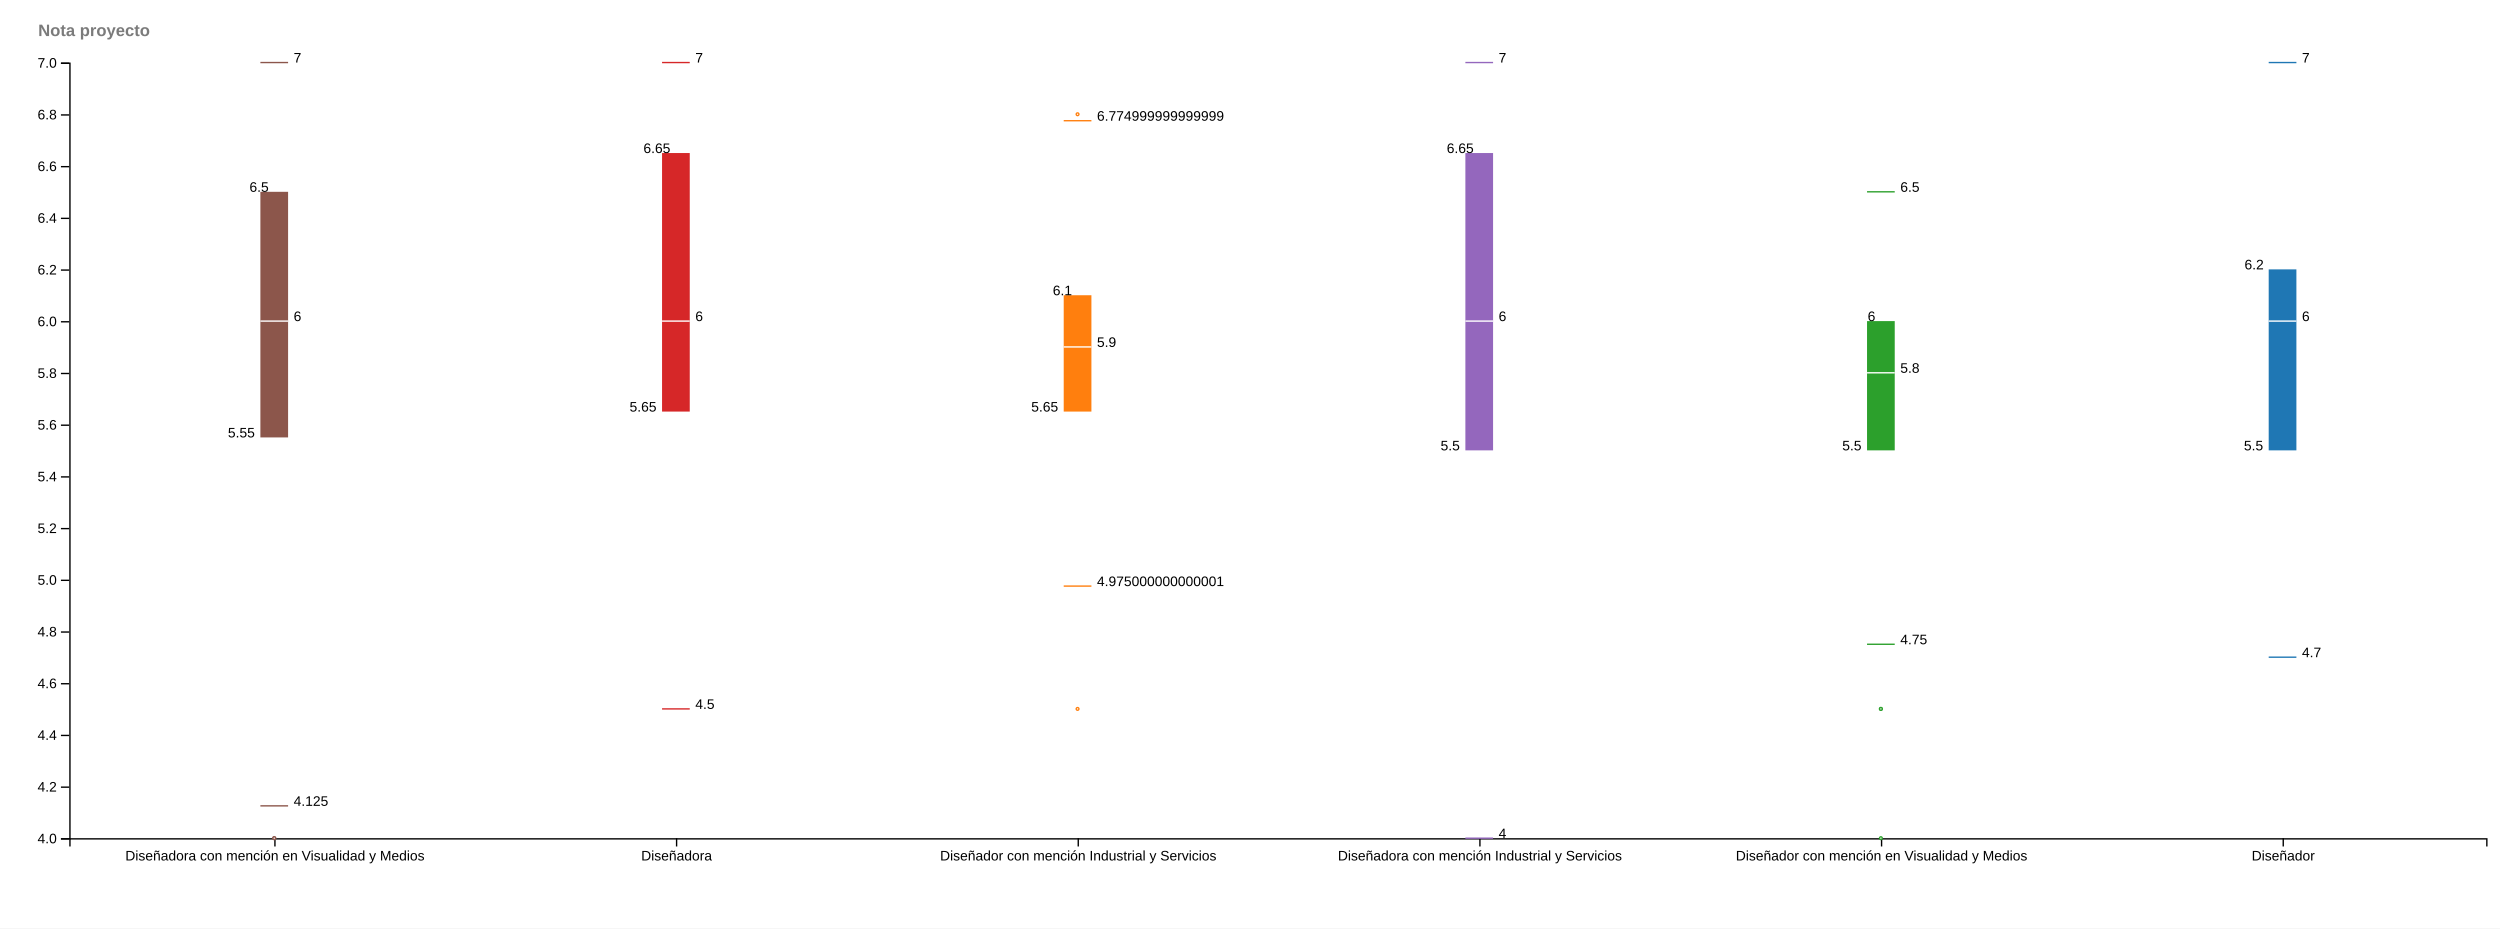
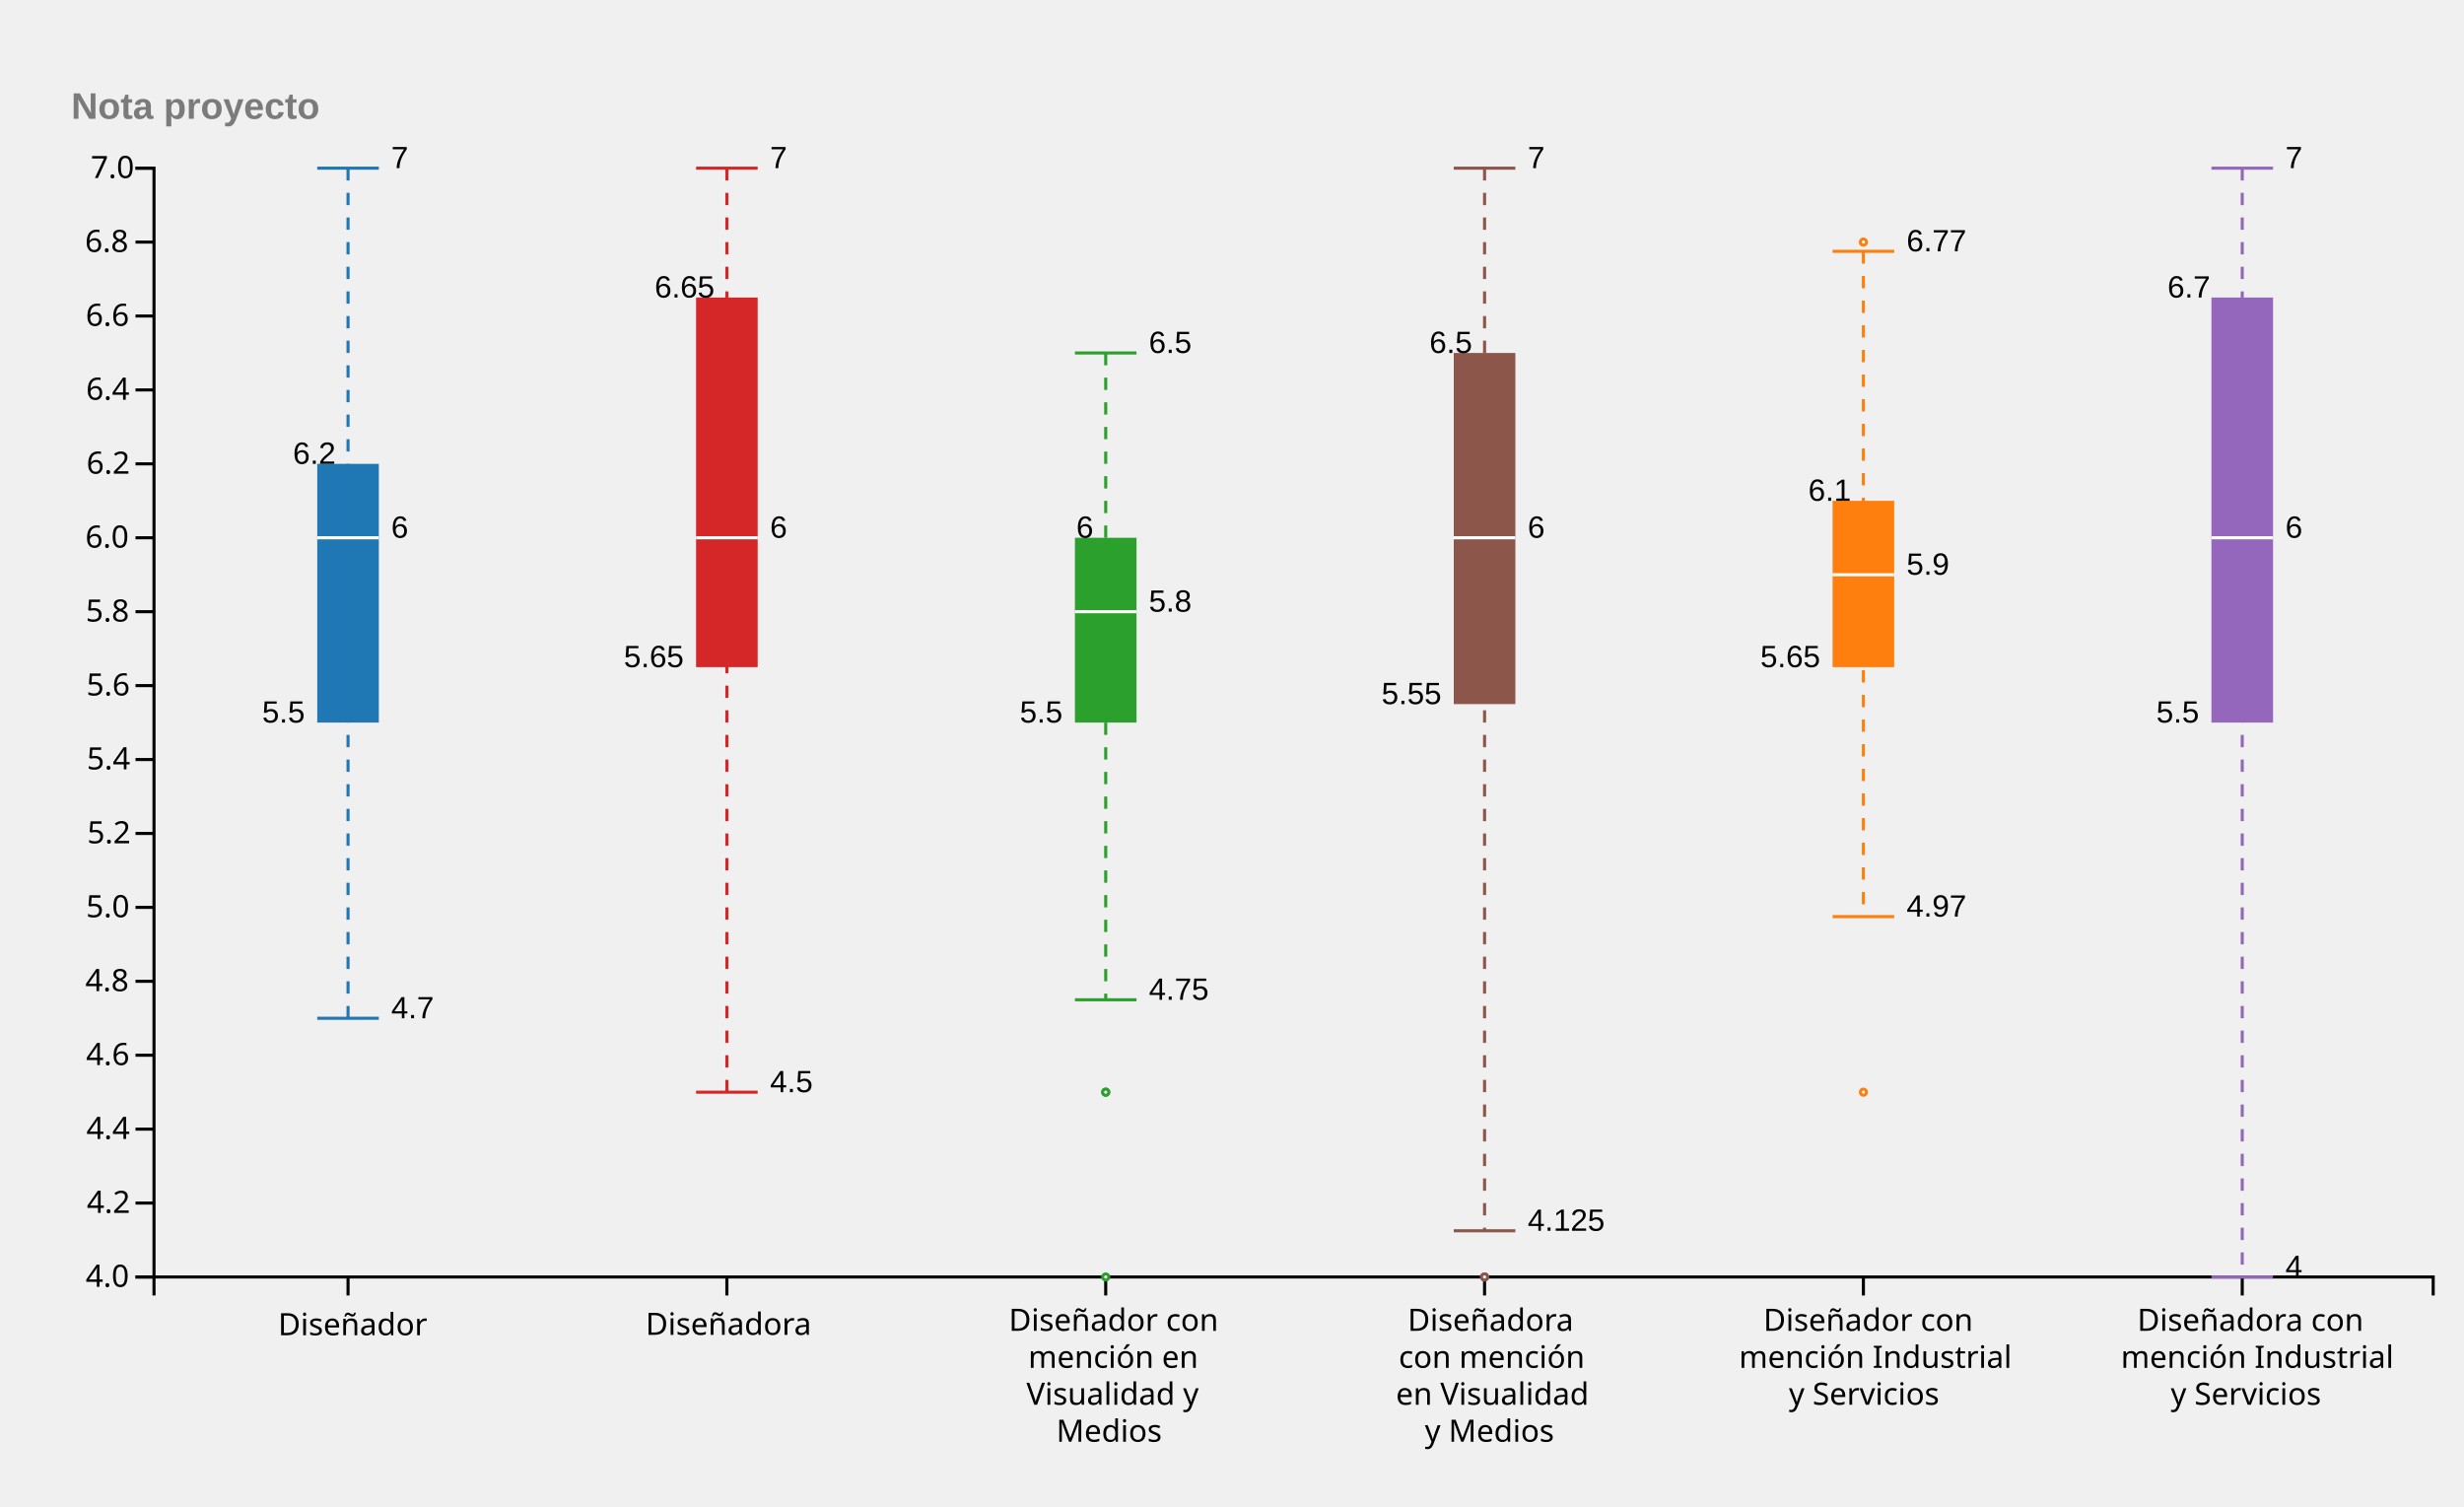
- <svg xmlns="http://www.w3.org/2000/svg" id="Layer_2" data-name="Layer 2" viewBox="0 0 1805 670.32">
+ <svg xmlns="http://www.w3.org/2000/svg" id="Capa_1" version="1.1" viewBox="0 0 800 489.19">
  <defs>
    <style>
-       .cls-1, .cls-2, .cls-3, .cls-4 {
+       .st0, .st1, .st2 {
        fill: #fff;
      }

-       .cls-1, .cls-5, .cls-6 {
+       .st0, .st3, .st4 {
+         stroke: #2ca02c;
+       }
+ 
+       .st5 {
+         stroke: #000;
+       }
+ 
+       .st5, .st6, .st7, .st8, .st3, .st9, .st10, .st11, .st12, .st13, .st14, .st15, .st16, .st4 {
+         fill: none;
+       }
+ 
+       .st6, .st7, .st3, .st11, .st12, .st16 {
+         stroke-dasharray: 4;
+       }
+ 
+       .st6, .st10 {
+         stroke: #1f77b4;
+       }
+ 
+       .st7, .st14 {
+         stroke: #d62728;
+       }
+ 
+       .st8, .st1, .st16 {
+         stroke: #ff7f0e;
+       }
+ 
+       .st17 {
+         font-family: HelveticaNowDisplay-Regular, 'Helvetica Now Display';
+       }
+ 
+       .st17, .st18, .st19 {
+         isolation: isolate;
+       }
+ 
+       .st17, .st19 {
+         font-size: 10px;
+       }
+ 
+       .st20 {
+         fill: #8c564b;
+       }
+ 
+       .st21 {
+         fill: #2ca02c;
+       }
+ 
+       .st9 {
+         stroke: #fff;
+       }
+ 
+       .st22 {
+         fill: #d62728;
+       }
+ 
+       .st11, .st2, .st15 {
        stroke: #8c564b;
      }

-       .cls-7, .cls-8, .cls-9, .cls-10, .cls-11, .cls-12, .cls-13, .cls-5, .cls-14, .cls-15, .cls-16, .cls-6, .cls-17, .cls-18 {
-         fill: none;
-       }
- 
-       .cls-7, .cls-8, .cls-9, .cls-15, .cls-6, .cls-17 {
-         stroke-dasharray: 0 4;
-       }
- 
-       .cls-7, .cls-12 {
-         stroke: #d62728;
-       }
- 
-       .cls-8, .cls-4, .cls-16 {
-         stroke: #2ca02c;
-       }
- 
-       .cls-9, .cls-2, .cls-13 {
-         stroke: #ff7f0e;
-       }
- 
-       .cls-10, .cls-15 {
-         stroke: #9467bd;
-       }
- 
-       .cls-11 {
-         stroke: #fff;
-       }
- 
-       .cls-19 {
-         fill: #8c564b;
-       }
- 
-       .cls-19, .cls-20, .cls-3, .cls-21, .cls-22, .cls-23, .cls-24 {
-         stroke-width: 0px;
-       }
- 
-       .cls-20 {
-         fill: #2ca02c;
-       }
- 
-       .cls-25 {
+       .st18 {
        fill: #7b7b7b;
        font-family: Arial-BoldMT, Arial;
        font-size: 12px;
        font-weight: 700;
      }

-       .cls-25, .cls-26 {
-         isolation: isolate;
-       }
- 
-       .cls-21 {
+       .st12, .st13 {
+         stroke: #9467bd;
+       }
+ 
+       .st19 {
+         font-family: ArialMT, Arial;
+       }
+ 
+       .st23 {
+         fill: #1f77b4;
+       }
+ 
+       .st24 {
+         fill: #9467bd;
+       }
+ 
+       .st25 {
        fill: #ff7f0e;
-       }
- 
-       .cls-22 {
-         fill: #d62728;
-       }
- 
-       .cls-23 {
-         fill: #9467bd;
-       }
- 
-       .cls-24 {
-         fill: #1f77b4;
-       }
- 
-       .cls-27 {
-         letter-spacing: -.02em;
-       }
- 
-       .cls-26 {
-         font-family: ArialMT, Arial;
-         font-size: 10px;
-       }
- 
-       .cls-14 {
-         stroke: #000;
-       }
- 
-       .cls-17, .cls-18 {
-         stroke: #1f77b4;
      }
    </style>
  </defs>
-   <g id="Layer_1-2" data-name="Layer 1">
-     <g>
-       <rect id="background" class="cls-3" width="1805" height="670.32" />
-       <path class="cls-14" d="M44,605.66h6.5V45.66h-6.5" />
-       <g>
-         <line class="cls-14" x1="50" y1="605.66" x2="44" y2="605.66" />
-         <text class="cls-26" transform="translate(27.1 608.86)">
-           <tspan x="0" y="0">4.0</tspan>
-         </text>
-       </g>
-       <g>
-         <line class="cls-14" x1="50" y1="568.33" x2="44" y2="568.33" />
-         <text class="cls-26" transform="translate(27.1 571.53)">
-           <tspan x="0" y="0">4.2</tspan>
-         </text>
-       </g>
-       <g>
-         <line class="cls-14" x1="50" y1="530.99" x2="44" y2="530.99" />
-         <text class="cls-26" transform="translate(27.1 534.19)">
-           <tspan x="0" y="0">4.4</tspan>
-         </text>
-       </g>
-       <g>
-         <line class="cls-14" x1="50" y1="493.66" x2="44" y2="493.66" />
-         <text class="cls-26" transform="translate(27.1 496.86)">
-           <tspan x="0" y="0">4.6</tspan>
-         </text>
-       </g>
-       <g>
-         <line class="cls-14" x1="50" y1="456.33" x2="44" y2="456.33" />
-         <text class="cls-26" transform="translate(27.1 459.53)">
-           <tspan x="0" y="0">4.8</tspan>
-         </text>
-       </g>
-       <g>
-         <line class="cls-14" x1="50" y1="418.99" x2="44" y2="418.99" />
-         <text class="cls-26" transform="translate(27.1 422.19)">
-           <tspan x="0" y="0">5.0</tspan>
-         </text>
-       </g>
-       <g>
-         <line class="cls-14" x1="50" y1="381.66" x2="44" y2="381.66" />
-         <text class="cls-26" transform="translate(27.1 384.86)">
-           <tspan x="0" y="0">5.2</tspan>
-         </text>
-       </g>
-       <g>
-         <line class="cls-14" x1="50" y1="344.33" x2="44" y2="344.33" />
-         <text class="cls-26" transform="translate(27.1 347.53)">
-           <tspan x="0" y="0">5.4</tspan>
-         </text>
-       </g>
-       <g>
-         <line class="cls-14" x1="50" y1="306.99" x2="44" y2="306.99" />
-         <text class="cls-26" transform="translate(27.1 310.19)">
-           <tspan x="0" y="0">5.6</tspan>
-         </text>
-       </g>
-       <g>
-         <line class="cls-14" x1="50" y1="269.66" x2="44" y2="269.66" />
-         <text class="cls-26" transform="translate(27.1 272.86)">
-           <tspan x="0" y="0">5.8</tspan>
-         </text>
-       </g>
-       <g>
-         <line class="cls-14" x1="50" y1="232.33" x2="44" y2="232.33" />
-         <text class="cls-26" transform="translate(27.1 235.53)">
-           <tspan x="0" y="0">6.0</tspan>
-         </text>
-       </g>
-       <g>
-         <line class="cls-14" x1="50" y1="194.99" x2="44" y2="194.99" />
-         <text class="cls-26" transform="translate(27.1 198.19)">
-           <tspan x="0" y="0">6.2</tspan>
-         </text>
-       </g>
-       <g>
-         <line class="cls-14" x1="50" y1="157.66" x2="44" y2="157.66" />
-         <text class="cls-26" transform="translate(27.1 160.86)">
-           <tspan x="0" y="0">6.4</tspan>
-         </text>
-       </g>
-       <g>
-         <line class="cls-14" x1="50" y1="120.33" x2="44" y2="120.33" />
-         <text class="cls-26" transform="translate(27.1 123.53)">
-           <tspan x="0" y="0">6.6</tspan>
-         </text>
-       </g>
-       <g>
-         <line class="cls-14" x1="50" y1="82.99" x2="44" y2="82.99" />
-         <text class="cls-26" transform="translate(27.1 86.19)">
-           <tspan x="0" y="0">6.8</tspan>
-         </text>
-       </g>
-       <g>
-         <line class="cls-14" x1="50" y1="45.66" x2="44" y2="45.66" />
-         <text class="cls-26" transform="translate(27.1 48.86)">
-           <tspan x="0" y="0">7.0</tspan>
-         </text>
-       </g>
-       <text class="cls-25" transform="translate(27.57 26.04)">
-         <tspan x="0" y="0">Nota proyecto</tspan>
-       </text>
-       <g id="x_axis" data-name="x axis">
-         <path class="cls-14" d="M50.5,611.16v-5.5h1745v5.5" />
-         <g>
-           <line class="cls-14" x1="198.5" y1="605.16" x2="198.5" y2="611.16" />
-           <text class="cls-26" transform="translate(90.47 621.26)">
-             <tspan x="0" y="0">Diseñadora con mención en </tspan>
-             <tspan class="cls-27" x="127.3" y="0">V</tspan>
-             <tspan x="133.79" y="0">isualidad y Medios</tspan>
-           </text>
-         </g>
-         <g>
-           <line class="cls-14" x1="488.5" y1="605.16" x2="488.5" y2="611.16" />
-           <text class="cls-26" transform="translate(462.93 621.26)">
-             <tspan x="0" y="0">Diseñadora</tspan>
-           </text>
-         </g>
-         <g>
-           <line class="cls-14" x1="778.5" y1="605.16" x2="778.5" y2="611.16" />
-           <text class="cls-26" transform="translate(678.73 621.26)">
-             <tspan x="0" y="0">Diseñador con mención Industrial y Servicios</tspan>
-           </text>
-         </g>
-         <g>
-           <line class="cls-14" x1="1068.5" y1="605.16" x2="1068.5" y2="611.16" />
-           <text class="cls-26" transform="translate(965.95 621.26)">
-             <tspan x="0" y="0">Diseñadora con mención Industrial y Servicios</tspan>
-           </text>
-         </g>
-         <g>
-           <line class="cls-14" x1="1358.5" y1="605.16" x2="1358.5" y2="611.16" />
-           <text class="cls-26" transform="translate(1253.25 621.26)">
-             <tspan x="0" y="0">Diseñador con mención en </tspan>
-             <tspan class="cls-27" x="121.74" y="0">V</tspan>
-             <tspan x="128.23" y="0">isualidad y Medios</tspan>
-           </text>
-         </g>
-         <g>
-           <line class="cls-14" x1="1648.5" y1="605.16" x2="1648.5" y2="611.16" />
-           <text class="cls-26" transform="translate(1625.71 621.26)">
-             <tspan x="0" y="0">Diseñador</tspan>
-           </text>
-         </g>
-       </g>
-       <g id="boxplots">
-         <g>
-           <line class="cls-6" x1="198" y1="45.16" x2="198" y2="581.83" />
-           <line class="cls-5" x1="188" y1="45.16" x2="208" y2="45.16" />
-           <line class="cls-5" x1="188" y1="581.83" x2="208" y2="581.83" />
-           <rect class="cls-19" x="188" y="138.49" width="20" height="177.33" />
-           <line class="cls-11" x1="188" y1="231.83" x2="208" y2="231.83" />
-           <circle class="cls-1" cx="198" cy="605.16" r="1" />
-           <circle class="cls-1" cx="198" cy="605.16" r="1" />
-         </g>
-         <g>
-           <line class="cls-7" x1="488" y1="45.16" x2="488" y2="511.83" />
-           <line class="cls-12" x1="478" y1="45.16" x2="498" y2="45.16" />
-           <line class="cls-12" x1="478" y1="511.83" x2="498" y2="511.83" />
-           <rect class="cls-22" x="478" y="110.49" width="20" height="186.67" />
-           <line class="cls-11" x1="478" y1="231.83" x2="498" y2="231.83" />
-         </g>
-         <g>
-           <line class="cls-9" x1="778" y1="87.16" x2="778" y2="423.16" />
-           <line class="cls-13" x1="768" y1="87.16" x2="788" y2="87.16" />
-           <line class="cls-13" x1="768" y1="423.16" x2="788" y2="423.16" />
-           <rect class="cls-21" x="768" y="213.16" width="20" height="84" />
-           <line class="cls-11" x1="768" y1="250.49" x2="788" y2="250.49" />
-           <circle class="cls-2" cx="778" cy="511.83" r="1" />
-           <circle class="cls-2" cx="778" cy="82.49" r="1" />
-         </g>
-         <g>
-           <line class="cls-15" x1="1068" y1="45.16" x2="1068" y2="605.16" />
-           <line class="cls-10" x1="1058" y1="45.16" x2="1078" y2="45.16" />
-           <line class="cls-10" x1="1058" y1="605.16" x2="1078" y2="605.16" />
-           <rect class="cls-23" x="1058" y="110.49" width="20" height="214.67" />
-           <line class="cls-11" x1="1058" y1="231.83" x2="1078" y2="231.83" />
-         </g>
-         <g>
-           <line class="cls-8" x1="1358" y1="138.49" x2="1358" y2="465.16" />
-           <line class="cls-16" x1="1348" y1="138.49" x2="1368" y2="138.49" />
-           <line class="cls-16" x1="1348" y1="465.16" x2="1368" y2="465.16" />
-           <rect class="cls-20" x="1348" y="231.83" width="20" height="93.33" />
-           <line class="cls-11" x1="1348" y1="269.16" x2="1368" y2="269.16" />
-           <circle class="cls-4" cx="1358" cy="511.83" r="1" />
-           <circle class="cls-4" cx="1358" cy="511.83" r="1" />
-           <circle class="cls-4" cx="1358" cy="605.16" r="1" />
-         </g>
-         <g>
-           <line class="cls-17" x1="1648" y1="45.16" x2="1648" y2="474.49" />
-           <line class="cls-18" x1="1638" y1="45.16" x2="1658" y2="45.16" />
-           <line class="cls-18" x1="1638" y1="474.49" x2="1658" y2="474.49" />
-           <rect class="cls-24" x="1638" y="194.49" width="20" height="130.67" />
-           <line class="cls-11" x1="1638" y1="231.83" x2="1658" y2="231.83" />
-         </g>
-       </g>
-       <g>
-         <text class="cls-26" transform="translate(212 45.16)">
-           <tspan x="0" y="0">7</tspan>
-         </text>
-         <text class="cls-26" transform="translate(212 581.83)">
-           <tspan x="0" y="0">4.125</tspan>
-         </text>
-         <text class="cls-26" transform="translate(212 231.83)">
-           <tspan x="0" y="0">6</tspan>
-         </text>
-         <text class="cls-26" transform="translate(164.54 315.83)">
-           <tspan x="0" y="0">5.55</tspan>
-         </text>
-         <text class="cls-26" transform="translate(180.1 138.49)">
-           <tspan x="0" y="0">6.5</tspan>
-         </text>
-       </g>
-       <g>
-         <text class="cls-26" transform="translate(502 45.16)">
-           <tspan x="0" y="0">7</tspan>
-         </text>
-         <text class="cls-26" transform="translate(502 511.83)">
-           <tspan x="0" y="0">4.5</tspan>
-         </text>
-         <text class="cls-26" transform="translate(502 231.83)">
-           <tspan x="0" y="0">6</tspan>
-         </text>
-         <text class="cls-26" transform="translate(454.54 297.16)">
-           <tspan x="0" y="0">5.65</tspan>
-         </text>
-         <text class="cls-26" transform="translate(464.54 110.49)">
-           <tspan x="0" y="0">6.65</tspan>
-         </text>
-       </g>
-       <g>
-         <text class="cls-26" transform="translate(792 87.16)">
-           <tspan x="0" y="0">6.774999999999999</tspan>
-         </text>
-         <text class="cls-26" transform="translate(792 423.16)">
-           <tspan x="0" y="0">4.975000000000001</tspan>
-         </text>
-         <text class="cls-26" transform="translate(792 250.49)">
-           <tspan x="0" y="0">5.9</tspan>
-         </text>
-         <text class="cls-26" transform="translate(744.54 297.16)">
-           <tspan x="0" y="0">5.65</tspan>
-         </text>
-         <text class="cls-26" transform="translate(760.1 213.16)">
-           <tspan x="0" y="0">6.1</tspan>
-         </text>
-       </g>
-       <g>
-         <text class="cls-26" transform="translate(1082 45.16)">
-           <tspan x="0" y="0">7</tspan>
-         </text>
-         <text class="cls-26" transform="translate(1082 605.16)">
-           <tspan x="0" y="0">4</tspan>
-         </text>
-         <text class="cls-26" transform="translate(1082 231.83)">
-           <tspan x="0" y="0">6</tspan>
-         </text>
-         <text class="cls-26" transform="translate(1040.1 325.16)">
-           <tspan x="0" y="0">5.5</tspan>
-         </text>
-         <text class="cls-26" transform="translate(1044.54 110.49)">
-           <tspan x="0" y="0">6.65</tspan>
-         </text>
-       </g>
-       <g>
-         <text class="cls-26" transform="translate(1372 138.49)">
-           <tspan x="0" y="0">6.5</tspan>
-         </text>
-         <text class="cls-26" transform="translate(1372 465.16)">
-           <tspan x="0" y="0">4.75</tspan>
-         </text>
-         <text class="cls-26" transform="translate(1372 269.16)">
-           <tspan x="0" y="0">5.8</tspan>
-         </text>
-         <text class="cls-26" transform="translate(1330.1 325.16)">
-           <tspan x="0" y="0">5.5</tspan>
-         </text>
-         <text class="cls-26" transform="translate(1348.44 231.83)">
-           <tspan x="0" y="0">6</tspan>
-         </text>
-       </g>
-       <text class="cls-26" transform="translate(1662 45.16)">
+   <path class="st5" d="M44,414.6h6V54.6h-6" />
+   <g>
+     <line class="st5" x1="50" y1="414.6" x2="44" y2="414.6" />
+     <text class="st17" transform="translate(27.81 417.8)">
+       <tspan x="0" y="0">4.0</tspan>
+     </text>
+   </g>
+   <g>
+     <line class="st5" x1="50" y1="390.6" x2="44" y2="390.6" />
+     <text class="st17" transform="translate(28.19 393.8)">
+       <tspan x="0" y="0">4.2</tspan>
+     </text>
+   </g>
+   <g>
+     <line class="st5" x1="50" y1="366.6" x2="44" y2="366.6" />
+     <text class="st17" transform="translate(28.05 369.8)">
+       <tspan x="0" y="0">4.4</tspan>
+     </text>
+   </g>
+   <g>
+     <line class="st5" x1="50" y1="342.6" x2="44" y2="342.6" />
+     <text class="st17" transform="translate(27.94 345.8)">
+       <tspan x="0" y="0">4.6</tspan>
+     </text>
+   </g>
+   <g>
+     <line class="st5" x1="50" y1="318.6" x2="44" y2="318.6" />
+     <text class="st17" transform="translate(27.71 321.8)">
+       <tspan x="0" y="0">4.8</tspan>
+     </text>
+   </g>
+   <g>
+     <line class="st5" x1="50" y1="294.6" x2="44" y2="294.6" />
+     <text class="st17" transform="translate(27.94 297.8)">
+       <tspan x="0" y="0">5.0</tspan>
+     </text>
+   </g>
+   <g>
+     <line class="st5" x1="50" y1="270.6" x2="44" y2="270.6" />
+     <text class="st17" transform="translate(28.32 273.8)">
+       <tspan x="0" y="0">5.2</tspan>
+     </text>
+   </g>
+   <g>
+     <line class="st5" x1="50" y1="246.6" x2="44" y2="246.6" />
+     <text class="st17" transform="translate(28.18 249.8)">
+       <tspan x="0" y="0">5.4</tspan>
+     </text>
+   </g>
+   <g>
+     <line class="st5" x1="50" y1="222.6" x2="44" y2="222.6" />
+     <text class="st17" transform="translate(28.07 225.8)">
+       <tspan x="0" y="0">5.6</tspan>
+     </text>
+   </g>
+   <g>
+     <line class="st5" x1="50" y1="198.6" x2="44" y2="198.6" />
+     <text class="st17" transform="translate(27.84 201.8)">
+       <tspan x="0" y="0">5.8</tspan>
+     </text>
+   </g>
+   <g>
+     <line class="st5" x1="50" y1="174.6" x2="44" y2="174.6" />
+     <text class="st17" transform="translate(27.7 177.8)">
+       <tspan x="0" y="0">6.0</tspan>
+     </text>
+   </g>
+   <g>
+     <line class="st5" x1="50" y1="150.6" x2="44" y2="150.6" />
+     <text class="st17" transform="translate(28.08 153.8)">
+       <tspan x="0" y="0">6.2</tspan>
+     </text>
+   </g>
+   <g>
+     <line class="st5" x1="50" y1="126.6" x2="44" y2="126.6" />
+     <text class="st17" transform="translate(27.94 129.8)">
+       <tspan x="0" y="0">6.4</tspan>
+     </text>
+   </g>
+   <g>
+     <line class="st5" x1="50" y1="102.6" x2="44" y2="102.6" />
+     <text class="st17" transform="translate(27.83 105.8)">
+       <tspan x="0" y="0">6.6</tspan>
+     </text>
+   </g>
+   <g>
+     <line class="st5" x1="50" y1="78.6" x2="44" y2="78.6" />
+     <text class="st17" transform="translate(27.6 81.8)">
+       <tspan x="0" y="0">6.8</tspan>
+     </text>
+   </g>
+   <g>
+     <line class="st5" x1="50" y1="54.6" x2="44" y2="54.6" />
+     <text class="st17" transform="translate(29.46 57.8)">
+       <tspan x="0" y="0">7.0</tspan>
+     </text>
+   </g>
+   <text class="st18" transform="translate(23.13 38.57)">
+     <tspan x="0" y="0">Nota proyecto</tspan>
+   </text>
+   <path class="st5" d="M50,420.6v-6h740v6" />
+   <line class="st5" x1="113" y1="414.6" x2="113" y2="420.6" />
+   <text class="st17" transform="translate(90.3 433.51)">
+     <tspan x="0" y="0">Diseñador</tspan>
+   </text>
+   <line class="st5" x1="236" y1="414.6" x2="236" y2="420.6" />
+   <text class="st17" transform="translate(209.6 433.39)">
+     <tspan x="0" y="0">Diseñadora</tspan>
+   </text>
+   <line class="st5" x1="359" y1="414.6" x2="359" y2="420.6" />
+   <text class="st17" transform="translate(327.53 432.09)">
+     <tspan x="0" y="0">Diseñador con </tspan>
+     <tspan x="6.32" y="12">mención en </tspan>
+     <tspan x="5.73" y="24">Visualidad y </tspan>
+     <tspan x="15.43" y="36">Medios</tspan>
+   </text>
+   <text class="st17" transform="translate(457.03 432.09)">
+     <tspan x="0" y="0">Diseñadora </tspan>
+     <tspan x="-2.91" y="12">con mención </tspan>
+     <tspan x="-3.81" y="24">en Visualidad </tspan>
+     <tspan x="5.58" y="36">y Medios</tspan>
+   </text>
+   <text class="st17" transform="translate(572.53 432.09)">
+     <tspan x="0" y="0">Diseñador con </tspan>
+     <tspan x="-7.93" y="12">mención Industrial </tspan>
+     <tspan x="8.26" y="24">y Servicios</tspan>
+   </text>
+   <text class="st17" transform="translate(693.92 432.09)">
+     <tspan x="0" y="0">Diseñadora con </tspan>
+     <tspan x="-5.32" y="12">mención Industrial </tspan>
+     <tspan x="10.86" y="24">y Servicios</tspan>
+   </text>
+   <line class="st5" x1="482" y1="414.6" x2="482" y2="420.6" />
+   <line class="st5" x1="605" y1="414.6" x2="605" y2="420.6" />
+   <line class="st5" x1="728" y1="414.6" x2="728" y2="420.6" />
+   <g id="boxplots">
+     <g>
+       <line class="st6" x1="113" y1="54.6" x2="113" y2="330.6" />
+       <line class="st10" x1="103" y1="54.6" x2="123" y2="54.6" />
+       <line class="st10" x1="103" y1="330.6" x2="123" y2="330.6" />
+       <rect class="st23" x="103" y="150.6" width="20" height="84" />
+       <line class="st9" x1="103" y1="174.6" x2="123" y2="174.6" />
+     </g>
+     <g>
+       <line class="st7" x1="236" y1="54.6" x2="236" y2="354.6" />
+       <line class="st14" x1="226" y1="54.6" x2="246" y2="54.6" />
+       <line class="st14" x1="226" y1="354.6" x2="246" y2="354.6" />
+       <rect class="st22" x="226" y="96.6" width="20" height="120" />
+       <line class="st9" x1="226" y1="174.6" x2="246" y2="174.6" />
+     </g>
+     <g>
+       <line class="st3" x1="359" y1="114.6" x2="359" y2="324.6" />
+       <line class="st4" x1="349" y1="114.6" x2="369" y2="114.6" />
+       <line class="st4" x1="349" y1="324.6" x2="369" y2="324.6" />
+       <rect class="st21" x="349" y="174.6" width="20" height="60" />
+       <line class="st9" x1="349" y1="198.6" x2="369" y2="198.6" />
+       <circle class="st0" cx="359" cy="354.6" r="1" />
+       <circle class="st0" cx="359" cy="354.6" r="1" />
+       <circle class="st0" cx="359" cy="414.6" r="1" />
+     </g>
+     <g>
+       <line class="st11" x1="482" y1="54.6" x2="482" y2="399.6" />
+       <line class="st15" x1="472" y1="54.6" x2="492" y2="54.6" />
+       <line class="st15" x1="472" y1="399.6" x2="492" y2="399.6" />
+       <rect class="st20" x="472" y="114.6" width="20" height="114" />
+       <line class="st9" x1="472" y1="174.6" x2="492" y2="174.6" />
+       <circle class="st2" cx="482" cy="414.6" r="1" />
+       <circle class="st2" cx="482" cy="414.6" r="1" />
+     </g>
+     <g>
+       <line class="st16" x1="605" y1="81.6" x2="605" y2="297.6" />
+       <line class="st8" x1="595" y1="81.6" x2="615" y2="81.6" />
+       <line class="st8" x1="595" y1="297.6" x2="615" y2="297.6" />
+       <rect class="st25" x="595" y="162.6" width="20" height="54" />
+       <line class="st9" x1="595" y1="186.6" x2="615" y2="186.6" />
+       <circle class="st1" cx="605" cy="354.6" r="1" />
+       <circle class="st1" cx="605" cy="78.6" r="1" />
+     </g>
+     <g>
+       <line class="st12" x1="728" y1="54.6" x2="728" y2="414.6" />
+       <line class="st13" x1="718" y1="54.6" x2="738" y2="54.6" />
+       <line class="st13" x1="718" y1="414.6" x2="738" y2="414.6" />
+       <rect class="st24" x="718" y="96.6" width="20" height="138" />
+       <line class="st9" x1="718" y1="174.6" x2="738" y2="174.6" />
+     </g>
+   </g>
+   <g id="boxplots1" data-name="boxplots">
+     <g>
+       <text class="st19" transform="translate(127 54.6)">
        <tspan x="0" y="0">7</tspan>
      </text>
-       <text class="cls-26" transform="translate(1662 474.49)">
+       <text class="st19" transform="translate(127 330.6)">
        <tspan x="0" y="0">4.7</tspan>
      </text>
-       <text class="cls-26" transform="translate(1662 231.83)">
-         <tspan x="0" y="0">6</tspan>
-       </text>
-       <text class="cls-26" transform="translate(1620.1 325.16)">
+       <text class="st19" transform="translate(127 174.6)">
+         <tspan x="0" y="0">6</tspan>
+       </text>
+       <text class="st19" transform="translate(85.1 234.6)">
        <tspan x="0" y="0">5.5</tspan>
      </text>
-       <text class="cls-26" transform="translate(1620.52 194.49)">
+       <text class="st19" transform="translate(95.1 150.6)">
        <tspan x="0" y="0">6.2</tspan>
      </text>
    </g>
+     <g>
+       <text class="st19" transform="translate(250 54.6)">
+         <tspan x="0" y="0">7</tspan>
+       </text>
+       <text class="st19" transform="translate(250 354.6)">
+         <tspan x="0" y="0">4.5</tspan>
+       </text>
+       <text class="st19" transform="translate(250 174.6)">
+         <tspan x="0" y="0">6</tspan>
+       </text>
+       <text class="st19" transform="translate(202.54 216.6)">
+         <tspan x="0" y="0">5.65</tspan>
+       </text>
+       <text class="st19" transform="translate(212.54 96.6)">
+         <tspan x="0" y="0">6.65</tspan>
+       </text>
+     </g>
+     <g>
+       <text class="st19" transform="translate(373 114.6)">
+         <tspan x="0" y="0">6.5</tspan>
+       </text>
+       <text class="st19" transform="translate(373 324.6)">
+         <tspan x="0" y="0">4.75</tspan>
+       </text>
+       <text class="st19" transform="translate(373 198.6)">
+         <tspan x="0" y="0">5.8</tspan>
+       </text>
+       <text class="st19" transform="translate(331.1 234.6)">
+         <tspan x="0" y="0">5.5</tspan>
+       </text>
+       <text class="st19" transform="translate(349.44 174.6)">
+         <tspan x="0" y="0">6</tspan>
+       </text>
+     </g>
+     <g>
+       <text class="st19" transform="translate(496 54.6)">
+         <tspan x="0" y="0">7</tspan>
+       </text>
+       <text class="st19" transform="translate(496 399.6)">
+         <tspan x="0" y="0">4.125</tspan>
+       </text>
+       <text class="st19" transform="translate(496 174.6)">
+         <tspan x="0" y="0">6</tspan>
+       </text>
+       <text class="st19" transform="translate(448.54 228.6)">
+         <tspan x="0" y="0">5.55</tspan>
+       </text>
+       <text class="st19" transform="translate(464.1 114.6)">
+         <tspan x="0" y="0">6.5</tspan>
+       </text>
+     </g>
+     <g>
+       <text class="st19" transform="translate(619 81.6)">
+         <tspan x="0" y="0">6.77</tspan>
+       </text>
+       <text class="st19" transform="translate(619 297.6)">
+         <tspan x="0" y="0">4.97</tspan>
+       </text>
+       <text class="st19" transform="translate(619 186.6)">
+         <tspan x="0" y="0">5.9</tspan>
+       </text>
+       <text class="st19" transform="translate(571.54 216.6)">
+         <tspan x="0" y="0">5.65</tspan>
+       </text>
+       <text class="st19" transform="translate(587.1 162.6)">
+         <tspan x="0" y="0">6.1</tspan>
+       </text>
+     </g>
+     <g>
+       <text class="st19" transform="translate(742 54.6)">
+         <tspan x="0" y="0">7</tspan>
+       </text>
+       <text class="st19" transform="translate(742 414.6)">
+         <tspan x="0" y="0">4</tspan>
+       </text>
+       <text class="st19" transform="translate(742 174.6)">
+         <tspan x="0" y="0">6</tspan>
+       </text>
+       <text class="st19" transform="translate(700.1 234.6)">
+         <tspan x="0" y="0">5.5</tspan>
+       </text>
+       <text class="st19" transform="translate(703.73 96.6)">
+         <tspan x="0" y="0">6.7</tspan>
+       </text>
+     </g>
  </g>
</svg>
